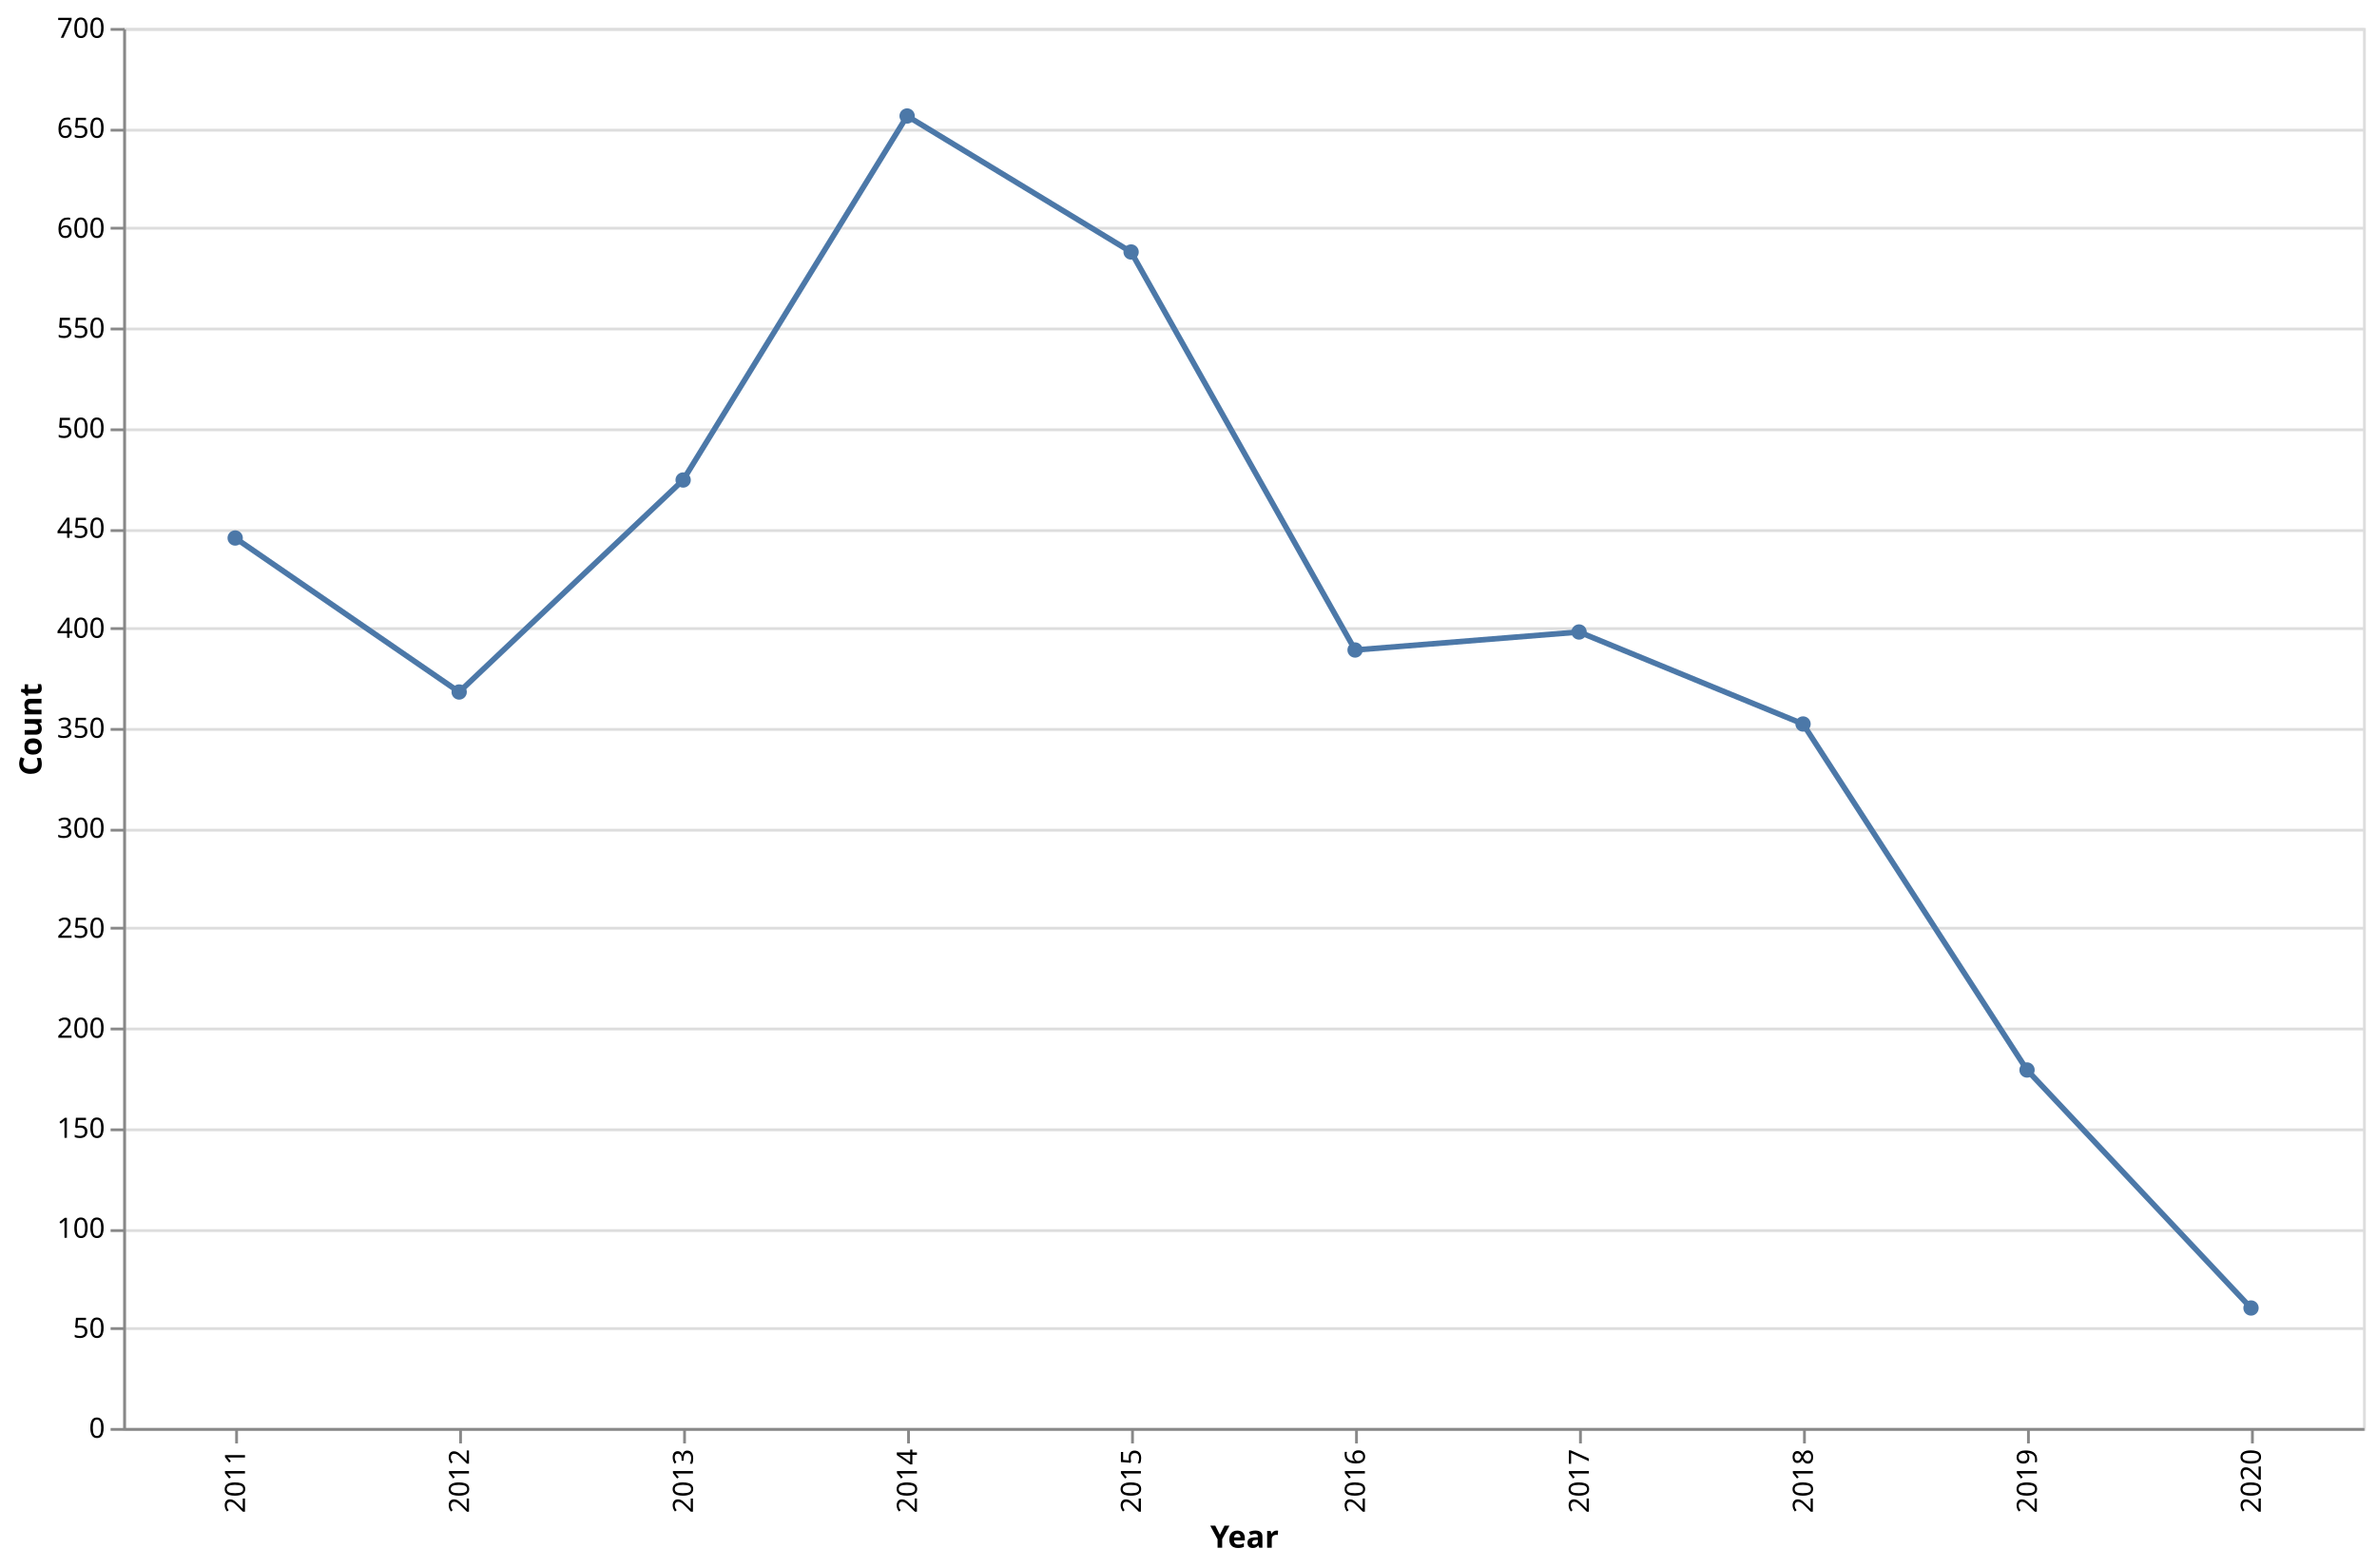
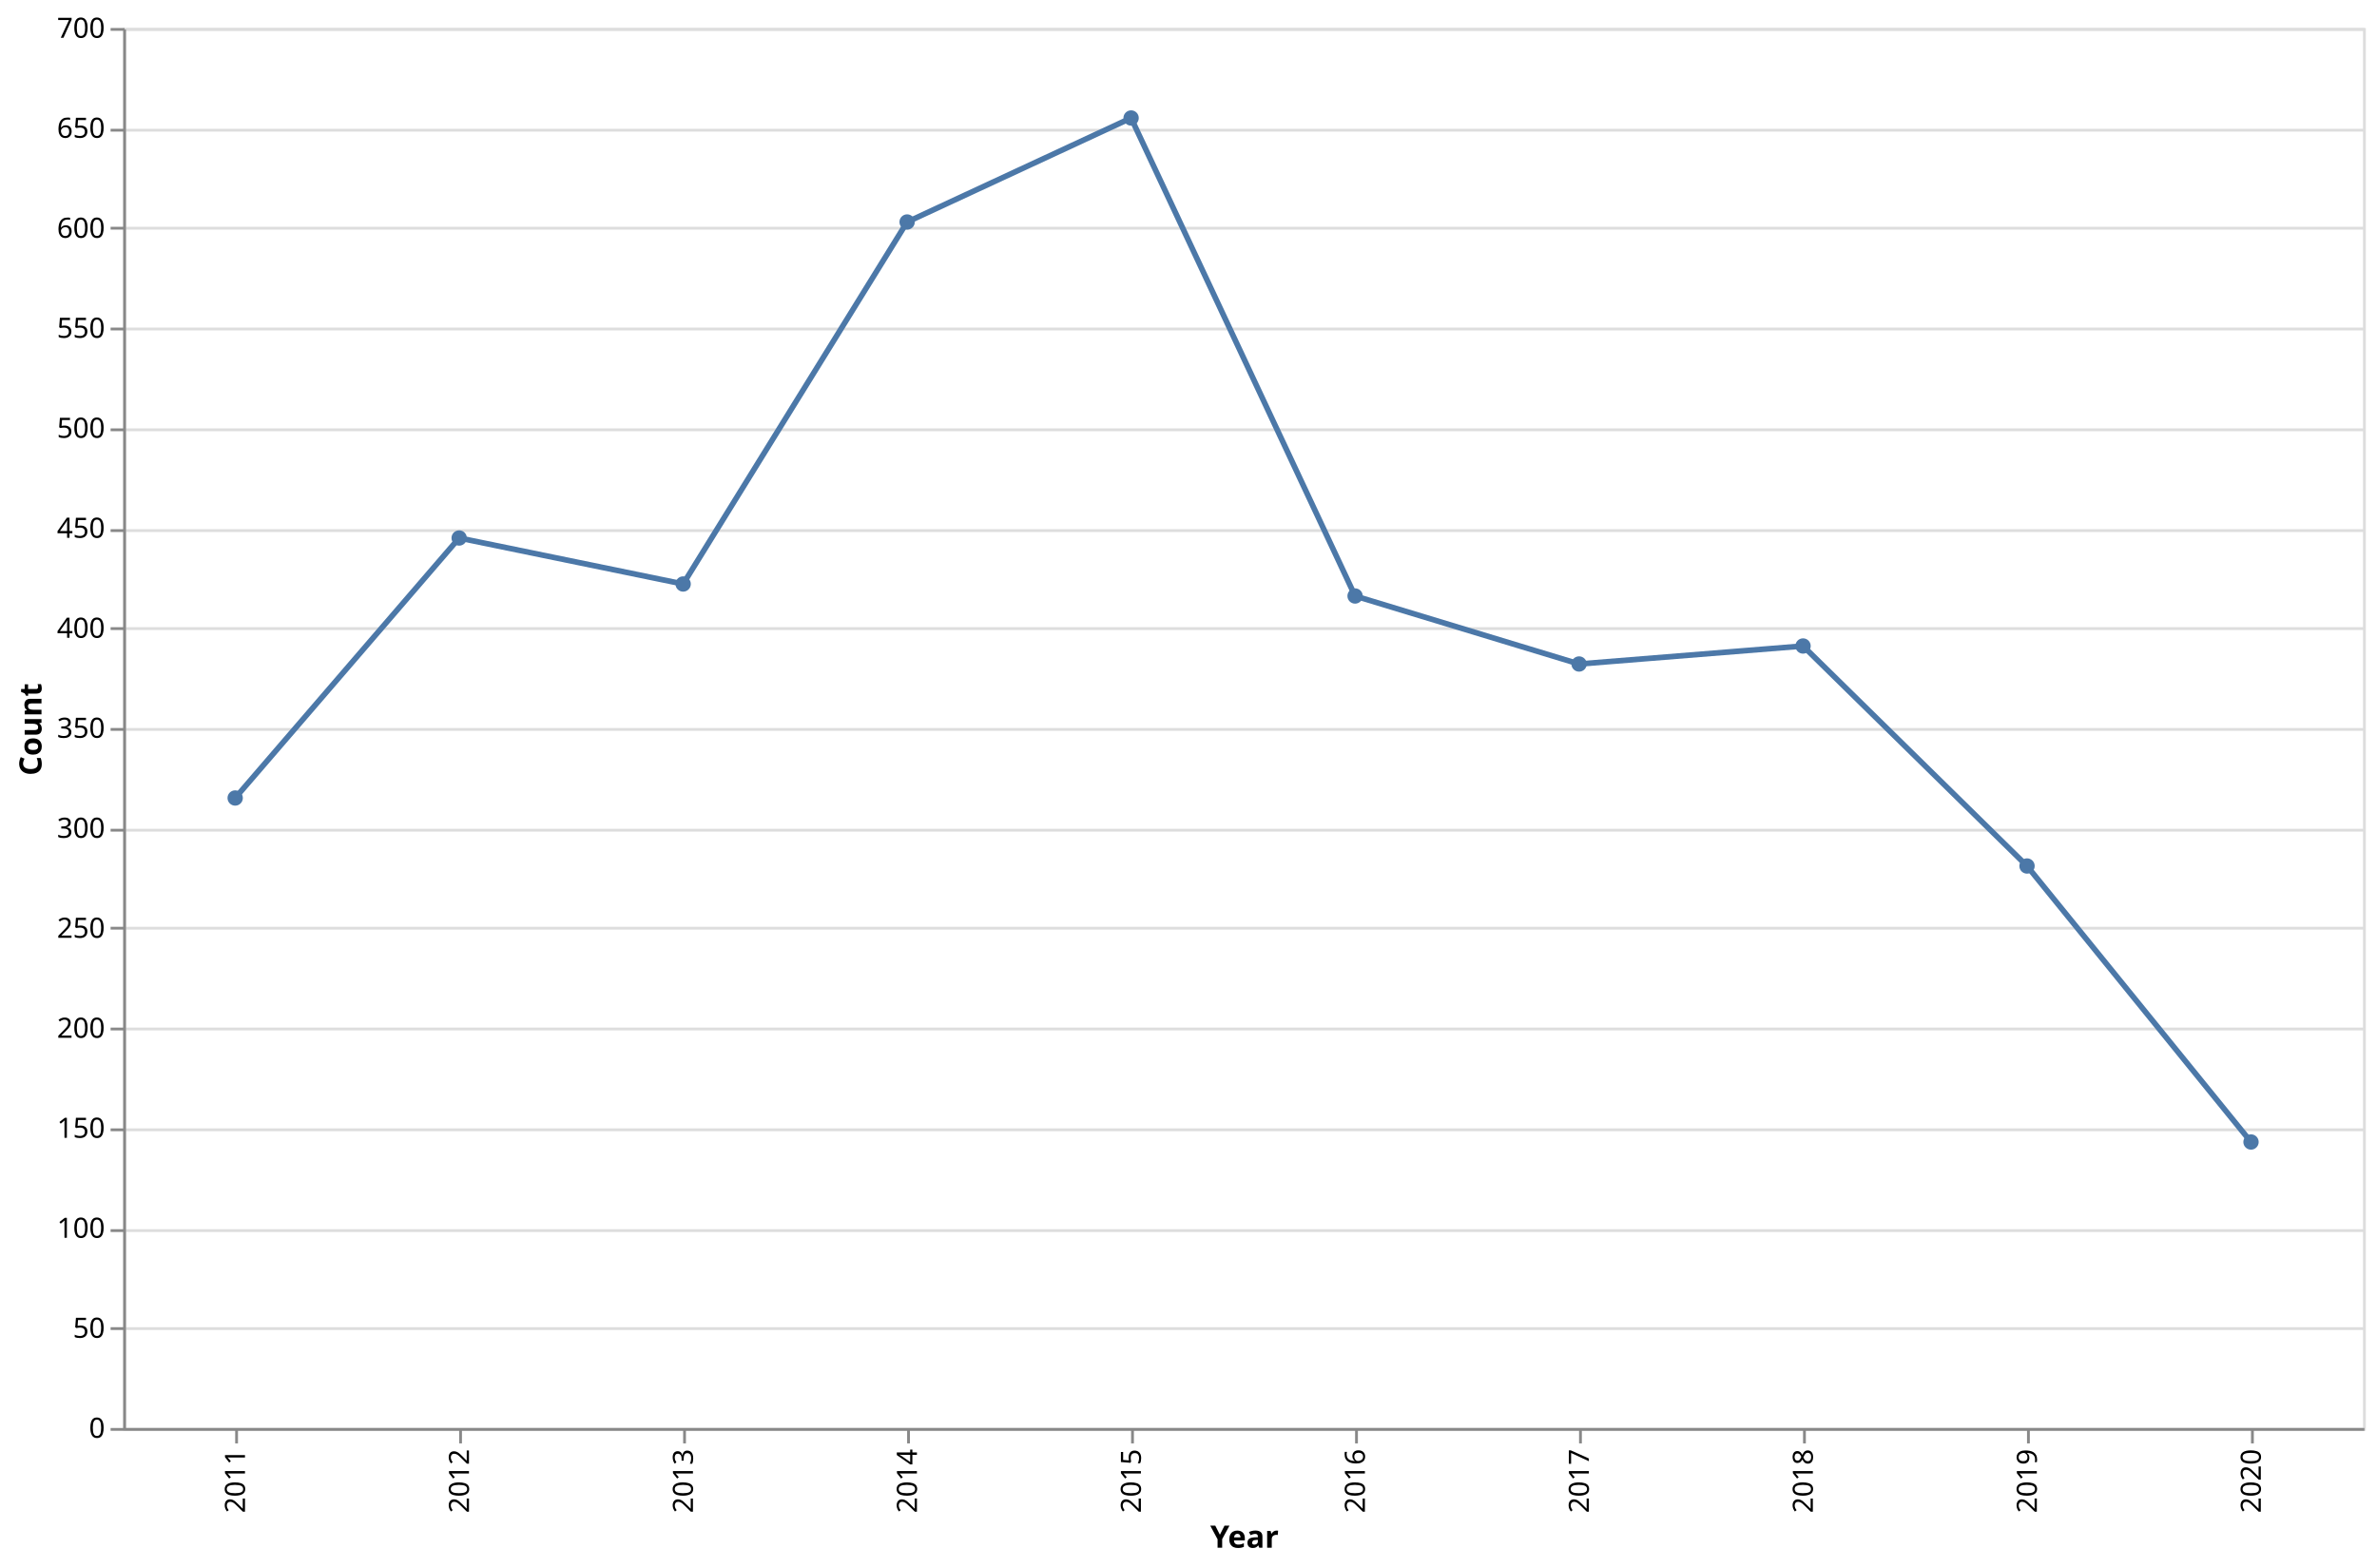
<svg xmlns="http://www.w3.org/2000/svg" version="1.1" class="marks" width="849" height="560" viewBox="0 0 849 560">
  <rect width="849" height="560" fill="white" />
  <g fill="none" stroke-miterlimit="10" transform="translate(44,10)">
    <g class="mark-group role-frame root" role="graphics-object" aria-roledescription="group mark container">
      <g transform="translate(0,0)">
        <path class="background" aria-hidden="true" d="M0.5,0.5h800v500h-800Z" stroke="#ddd" />
        <g>
          <g class="mark-group role-axis" role="graphics-symbol" aria-roledescription="axis" aria-label="Y-axis for a linear scale with values from 0 to 700">
            <g transform="translate(0.5,0.5)">
              <path class="background" aria-hidden="true" d="M0,0h0v0h0Z" pointer-events="none" />
              <g>
                <g class="mark-rule role-axis-grid" pointer-events="none">
                  <line transform="translate(0,500)" x2="800" y2="0" stroke="#ddd" stroke-width="1" opacity="1" />
                  <line transform="translate(0,464)" x2="800" y2="0" stroke="#ddd" stroke-width="1" opacity="1" />
                  <line transform="translate(0,429)" x2="800" y2="0" stroke="#ddd" stroke-width="1" opacity="1" />
                  <line transform="translate(0,393)" x2="800" y2="0" stroke="#ddd" stroke-width="1" opacity="1" />
                  <line transform="translate(0,357)" x2="800" y2="0" stroke="#ddd" stroke-width="1" opacity="1" />
                  <line transform="translate(0,321)" x2="800" y2="0" stroke="#ddd" stroke-width="1" opacity="1" />
                  <line transform="translate(0,286)" x2="800" y2="0" stroke="#ddd" stroke-width="1" opacity="1" />
                  <line transform="translate(0,250)" x2="800" y2="0" stroke="#ddd" stroke-width="1" opacity="1" />
                  <line transform="translate(0,214)" x2="800" y2="0" stroke="#ddd" stroke-width="1" opacity="1" />
                  <line transform="translate(0,179)" x2="800" y2="0" stroke="#ddd" stroke-width="1" opacity="1" />
                  <line transform="translate(0,143)" x2="800" y2="0" stroke="#ddd" stroke-width="1" opacity="1" />
                  <line transform="translate(0,107)" x2="800" y2="0" stroke="#ddd" stroke-width="1" opacity="1" />
                  <line transform="translate(0,71)" x2="800" y2="0" stroke="#ddd" stroke-width="1" opacity="1" />
                  <line transform="translate(0,36)" x2="800" y2="0" stroke="#ddd" stroke-width="1" opacity="1" />
                  <line transform="translate(0,0)" x2="800" y2="0" stroke="#ddd" stroke-width="1" opacity="1" />
                </g>
              </g>
              <path class="foreground" aria-hidden="true" d="" pointer-events="none" display="none" />
            </g>
          </g>
          <g class="mark-group role-axis" role="graphics-symbol" aria-roledescription="axis" aria-label="X-axis titled 'Year' for a discrete scale with 10 values: 2011, 2012, 2013, 2014, 2015, ending with 2020">
            <g transform="translate(0.5,500.5)">
              <path class="background" aria-hidden="true" d="M0,0h0v0h0Z" pointer-events="none" />
              <g>
                <g class="mark-rule role-axis-tick" pointer-events="none">
                  <line transform="translate(40,0)" x2="0" y2="5" stroke="#888" stroke-width="1" opacity="1" />
                  <line transform="translate(120,0)" x2="0" y2="5" stroke="#888" stroke-width="1" opacity="1" />
                  <line transform="translate(200,0)" x2="0" y2="5" stroke="#888" stroke-width="1" opacity="1" />
                  <line transform="translate(280,0)" x2="0" y2="5" stroke="#888" stroke-width="1" opacity="1" />
                  <line transform="translate(360,0)" x2="0" y2="5" stroke="#888" stroke-width="1" opacity="1" />
                  <line transform="translate(440,0)" x2="0" y2="5" stroke="#888" stroke-width="1" opacity="1" />
                  <line transform="translate(520,0)" x2="0" y2="5" stroke="#888" stroke-width="1" opacity="1" />
                  <line transform="translate(600,0)" x2="0" y2="5" stroke="#888" stroke-width="1" opacity="1" />
                  <line transform="translate(680,0)" x2="0" y2="5" stroke="#888" stroke-width="1" opacity="1" />
                  <line transform="translate(760,0)" x2="0" y2="5" stroke="#888" stroke-width="1" opacity="1" />
                </g>
                <g class="mark-text role-axis-label" pointer-events="none">
                  <text text-anchor="end" transform="translate(40,7) rotate(270) translate(0,3)" font-family="sans-serif" font-size="10px" fill="#000" opacity="1">2011</text>
                  <text text-anchor="end" transform="translate(120,7) rotate(270) translate(0,3)" font-family="sans-serif" font-size="10px" fill="#000" opacity="1">2012</text>
                  <text text-anchor="end" transform="translate(200,7) rotate(270) translate(0,3)" font-family="sans-serif" font-size="10px" fill="#000" opacity="1">2013</text>
                  <text text-anchor="end" transform="translate(280,7) rotate(270) translate(0,3)" font-family="sans-serif" font-size="10px" fill="#000" opacity="1">2014</text>
                  <text text-anchor="end" transform="translate(360,7) rotate(270) translate(0,3)" font-family="sans-serif" font-size="10px" fill="#000" opacity="1">2015</text>
                  <text text-anchor="end" transform="translate(440,7) rotate(270) translate(0,3)" font-family="sans-serif" font-size="10px" fill="#000" opacity="1">2016</text>
                  <text text-anchor="end" transform="translate(520,7) rotate(270) translate(0,3)" font-family="sans-serif" font-size="10px" fill="#000" opacity="1">2017</text>
                  <text text-anchor="end" transform="translate(600,7) rotate(270) translate(0,3)" font-family="sans-serif" font-size="10px" fill="#000" opacity="1">2018</text>
                  <text text-anchor="end" transform="translate(680,7) rotate(270) translate(0,3)" font-family="sans-serif" font-size="10px" fill="#000" opacity="1">2019</text>
                  <text text-anchor="end" transform="translate(760,7) rotate(270) translate(0,3)" font-family="sans-serif" font-size="10px" fill="#000" opacity="1">2020</text>
                </g>
                <g class="mark-rule role-axis-domain" pointer-events="none">
                  <line transform="translate(0,0)" x2="800" y2="0" stroke="#888" stroke-width="1" opacity="1" />
                </g>
                <g class="mark-text role-axis-title" pointer-events="none">
                  <text text-anchor="middle" transform="translate(400,42.24609)" font-family="sans-serif" font-size="11px" font-weight="bold" fill="#000" opacity="1">Year</text>
                </g>
              </g>
              <path class="foreground" aria-hidden="true" d="" pointer-events="none" display="none" />
            </g>
          </g>
          <g class="mark-group role-axis" role="graphics-symbol" aria-roledescription="axis" aria-label="Y-axis titled 'Count' for a linear scale with values from 0 to 700">
            <g transform="translate(0.5,0.5)">
              <path class="background" aria-hidden="true" d="M0,0h0v0h0Z" pointer-events="none" />
              <g>
                <g class="mark-rule role-axis-tick" pointer-events="none">
                  <line transform="translate(0,500)" x2="-5" y2="0" stroke="#888" stroke-width="1" opacity="1" />
                  <line transform="translate(0,464)" x2="-5" y2="0" stroke="#888" stroke-width="1" opacity="1" />
                  <line transform="translate(0,429)" x2="-5" y2="0" stroke="#888" stroke-width="1" opacity="1" />
                  <line transform="translate(0,393)" x2="-5" y2="0" stroke="#888" stroke-width="1" opacity="1" />
                  <line transform="translate(0,357)" x2="-5" y2="0" stroke="#888" stroke-width="1" opacity="1" />
                  <line transform="translate(0,321)" x2="-5" y2="0" stroke="#888" stroke-width="1" opacity="1" />
                  <line transform="translate(0,286)" x2="-5" y2="0" stroke="#888" stroke-width="1" opacity="1" />
                  <line transform="translate(0,250)" x2="-5" y2="0" stroke="#888" stroke-width="1" opacity="1" />
                  <line transform="translate(0,214)" x2="-5" y2="0" stroke="#888" stroke-width="1" opacity="1" />
                  <line transform="translate(0,179)" x2="-5" y2="0" stroke="#888" stroke-width="1" opacity="1" />
                  <line transform="translate(0,143)" x2="-5" y2="0" stroke="#888" stroke-width="1" opacity="1" />
                  <line transform="translate(0,107)" x2="-5" y2="0" stroke="#888" stroke-width="1" opacity="1" />
                  <line transform="translate(0,71)" x2="-5" y2="0" stroke="#888" stroke-width="1" opacity="1" />
                  <line transform="translate(0,36)" x2="-5" y2="0" stroke="#888" stroke-width="1" opacity="1" />
                  <line transform="translate(0,0)" x2="-5" y2="0" stroke="#888" stroke-width="1" opacity="1" />
                </g>
                <g class="mark-text role-axis-label" pointer-events="none">
                  <text text-anchor="end" transform="translate(-7,503)" font-family="sans-serif" font-size="10px" fill="#000" opacity="1">0</text>
                  <text text-anchor="end" transform="translate(-7,467.2857)" font-family="sans-serif" font-size="10px" fill="#000" opacity="1">50</text>
                  <text text-anchor="end" transform="translate(-7,431.5714)" font-family="sans-serif" font-size="10px" fill="#000" opacity="1">100</text>
                  <text text-anchor="end" transform="translate(-7,395.8571)" font-family="sans-serif" font-size="10px" fill="#000" opacity="1">150</text>
                  <text text-anchor="end" transform="translate(-7,360.1429)" font-family="sans-serif" font-size="10px" fill="#000" opacity="1">200</text>
                  <text text-anchor="end" transform="translate(-7,324.4286)" font-family="sans-serif" font-size="10px" fill="#000" opacity="1">250</text>
                  <text text-anchor="end" transform="translate(-7,288.7143)" font-family="sans-serif" font-size="10px" fill="#000" opacity="1">300</text>
                  <text text-anchor="end" transform="translate(-7,253)" font-family="sans-serif" font-size="10px" fill="#000" opacity="1">350</text>
                  <text text-anchor="end" transform="translate(-7,217.2857)" font-family="sans-serif" font-size="10px" fill="#000" opacity="1">400</text>
                  <text text-anchor="end" transform="translate(-7,181.5714)" font-family="sans-serif" font-size="10px" fill="#000" opacity="1">450</text>
                  <text text-anchor="end" transform="translate(-7,145.8571)" font-family="sans-serif" font-size="10px" fill="#000" opacity="1">500</text>
                  <text text-anchor="end" transform="translate(-7,110.1429)" font-family="sans-serif" font-size="10px" fill="#000" opacity="1">550</text>
                  <text text-anchor="end" transform="translate(-7,74.42857)" font-family="sans-serif" font-size="10px" fill="#000" opacity="1">600</text>
                  <text text-anchor="end" transform="translate(-7,38.71429)" font-family="sans-serif" font-size="10px" fill="#000" opacity="1">650</text>
                  <text text-anchor="end" transform="translate(-7,3)" font-family="sans-serif" font-size="10px" fill="#000" opacity="1">700</text>
                </g>
                <g class="mark-rule role-axis-domain" pointer-events="none">
                  <line transform="translate(0,500)" x2="0" y2="-500" stroke="#888" stroke-width="1" opacity="1" />
                </g>
                <g class="mark-text role-axis-title" pointer-events="none">
                  <text text-anchor="middle" transform="translate(-27.68457,250) rotate(-90) translate(0,-2)" font-family="sans-serif" font-size="11px" font-weight="bold" fill="#000" opacity="1">Count</text>
                </g>
              </g>
              <path class="foreground" aria-hidden="true" d="" pointer-events="none" display="none" />
            </g>
          </g>
-           <g class="mark-line role-mark layer_0_marks" clip-path="url(#clip15)" role="graphics-symbol" aria-roledescription="line mark container">
-             <path d="M40,182.143L120,237.143L200,161.429L280,31.429L360,80L440,222.143L520,215.714L600,248.571L680,372.143L760,457.143" stroke="#4c78a8" stroke-width="2" opacity="1" />
+           <g class="mark-line role-mark layer_0_marks" clip-path="url(#clip1)" role="graphics-symbol" aria-roledescription="line mark container">
+             <path d="M40,275L120,182.143L200,198.571L280,69.286L360,32.143L440,202.857L520,227.143L600,220.714L680,299.286L760,397.857" stroke="#4c78a8" stroke-width="2" opacity="1" />
          </g>
-           <g class="mark-symbol role-mark layer_1_marks" clip-path="url(#clip16)" role="graphics-symbol" aria-roledescription="symbol mark container" pointer-events="none">
-             <path transform="translate(40,182.1429)" d="M2.739,0A2.739,2.739,0,1,1,-2.739,0A2.739,2.739,0,1,1,2.739,0" fill="#4c78a8" stroke-width="2" opacity="1" />
-             <path transform="translate(120,237.1429)" d="M2.739,0A2.739,2.739,0,1,1,-2.739,0A2.739,2.739,0,1,1,2.739,0" fill="#4c78a8" stroke-width="2" opacity="1" />
-             <path transform="translate(200,161.4286)" d="M2.739,0A2.739,2.739,0,1,1,-2.739,0A2.739,2.739,0,1,1,2.739,0" fill="#4c78a8" stroke-width="2" opacity="1" />
-             <path transform="translate(280,31.42857)" d="M2.739,0A2.739,2.739,0,1,1,-2.739,0A2.739,2.739,0,1,1,2.739,0" fill="#4c78a8" stroke-width="2" opacity="1" />
-             <path transform="translate(360,80)" d="M2.739,0A2.739,2.739,0,1,1,-2.739,0A2.739,2.739,0,1,1,2.739,0" fill="#4c78a8" stroke-width="2" opacity="1" />
-             <path transform="translate(440,222.1429)" d="M2.739,0A2.739,2.739,0,1,1,-2.739,0A2.739,2.739,0,1,1,2.739,0" fill="#4c78a8" stroke-width="2" opacity="1" />
-             <path transform="translate(520,215.7143)" d="M2.739,0A2.739,2.739,0,1,1,-2.739,0A2.739,2.739,0,1,1,2.739,0" fill="#4c78a8" stroke-width="2" opacity="1" />
-             <path transform="translate(600,248.5714)" d="M2.739,0A2.739,2.739,0,1,1,-2.739,0A2.739,2.739,0,1,1,2.739,0" fill="#4c78a8" stroke-width="2" opacity="1" />
-             <path transform="translate(680,372.1429)" d="M2.739,0A2.739,2.739,0,1,1,-2.739,0A2.739,2.739,0,1,1,2.739,0" fill="#4c78a8" stroke-width="2" opacity="1" />
-             <path transform="translate(760,457.1429)" d="M2.739,0A2.739,2.739,0,1,1,-2.739,0A2.739,2.739,0,1,1,2.739,0" fill="#4c78a8" stroke-width="2" opacity="1" />
+           <g class="mark-symbol role-mark layer_1_marks" clip-path="url(#clip2)" role="graphics-symbol" aria-roledescription="symbol mark container" pointer-events="none">
+             <path transform="translate(40,275)" d="M2.739,0A2.739,2.739,0,1,1,-2.739,0A2.739,2.739,0,1,1,2.739,0" fill="#4c78a8" stroke-width="2" opacity="1" />
+             <path transform="translate(120,182.1429)" d="M2.739,0A2.739,2.739,0,1,1,-2.739,0A2.739,2.739,0,1,1,2.739,0" fill="#4c78a8" stroke-width="2" opacity="1" />
+             <path transform="translate(200,198.5714)" d="M2.739,0A2.739,2.739,0,1,1,-2.739,0A2.739,2.739,0,1,1,2.739,0" fill="#4c78a8" stroke-width="2" opacity="1" />
+             <path transform="translate(280,69.28571)" d="M2.739,0A2.739,2.739,0,1,1,-2.739,0A2.739,2.739,0,1,1,2.739,0" fill="#4c78a8" stroke-width="2" opacity="1" />
+             <path transform="translate(360,32.14286)" d="M2.739,0A2.739,2.739,0,1,1,-2.739,0A2.739,2.739,0,1,1,2.739,0" fill="#4c78a8" stroke-width="2" opacity="1" />
+             <path transform="translate(440,202.8571)" d="M2.739,0A2.739,2.739,0,1,1,-2.739,0A2.739,2.739,0,1,1,2.739,0" fill="#4c78a8" stroke-width="2" opacity="1" />
+             <path transform="translate(520,227.1429)" d="M2.739,0A2.739,2.739,0,1,1,-2.739,0A2.739,2.739,0,1,1,2.739,0" fill="#4c78a8" stroke-width="2" opacity="1" />
+             <path transform="translate(600,220.7143)" d="M2.739,0A2.739,2.739,0,1,1,-2.739,0A2.739,2.739,0,1,1,2.739,0" fill="#4c78a8" stroke-width="2" opacity="1" />
+             <path transform="translate(680,299.2857)" d="M2.739,0A2.739,2.739,0,1,1,-2.739,0A2.739,2.739,0,1,1,2.739,0" fill="#4c78a8" stroke-width="2" opacity="1" />
+             <path transform="translate(760,397.8571)" d="M2.739,0A2.739,2.739,0,1,1,-2.739,0A2.739,2.739,0,1,1,2.739,0" fill="#4c78a8" stroke-width="2" opacity="1" />
          </g>
        </g>
        <path class="foreground" aria-hidden="true" d="" display="none" />
      </g>
    </g>
  </g>
  <defs>
-     <clipPath id="clip15">
+     <clipPath id="clip1">
      <rect x="0" y="0" width="800" height="500" />
    </clipPath>
-     <clipPath id="clip16">
+     <clipPath id="clip2">
      <rect x="0" y="0" width="800" height="500" />
    </clipPath>
  </defs>
</svg>
